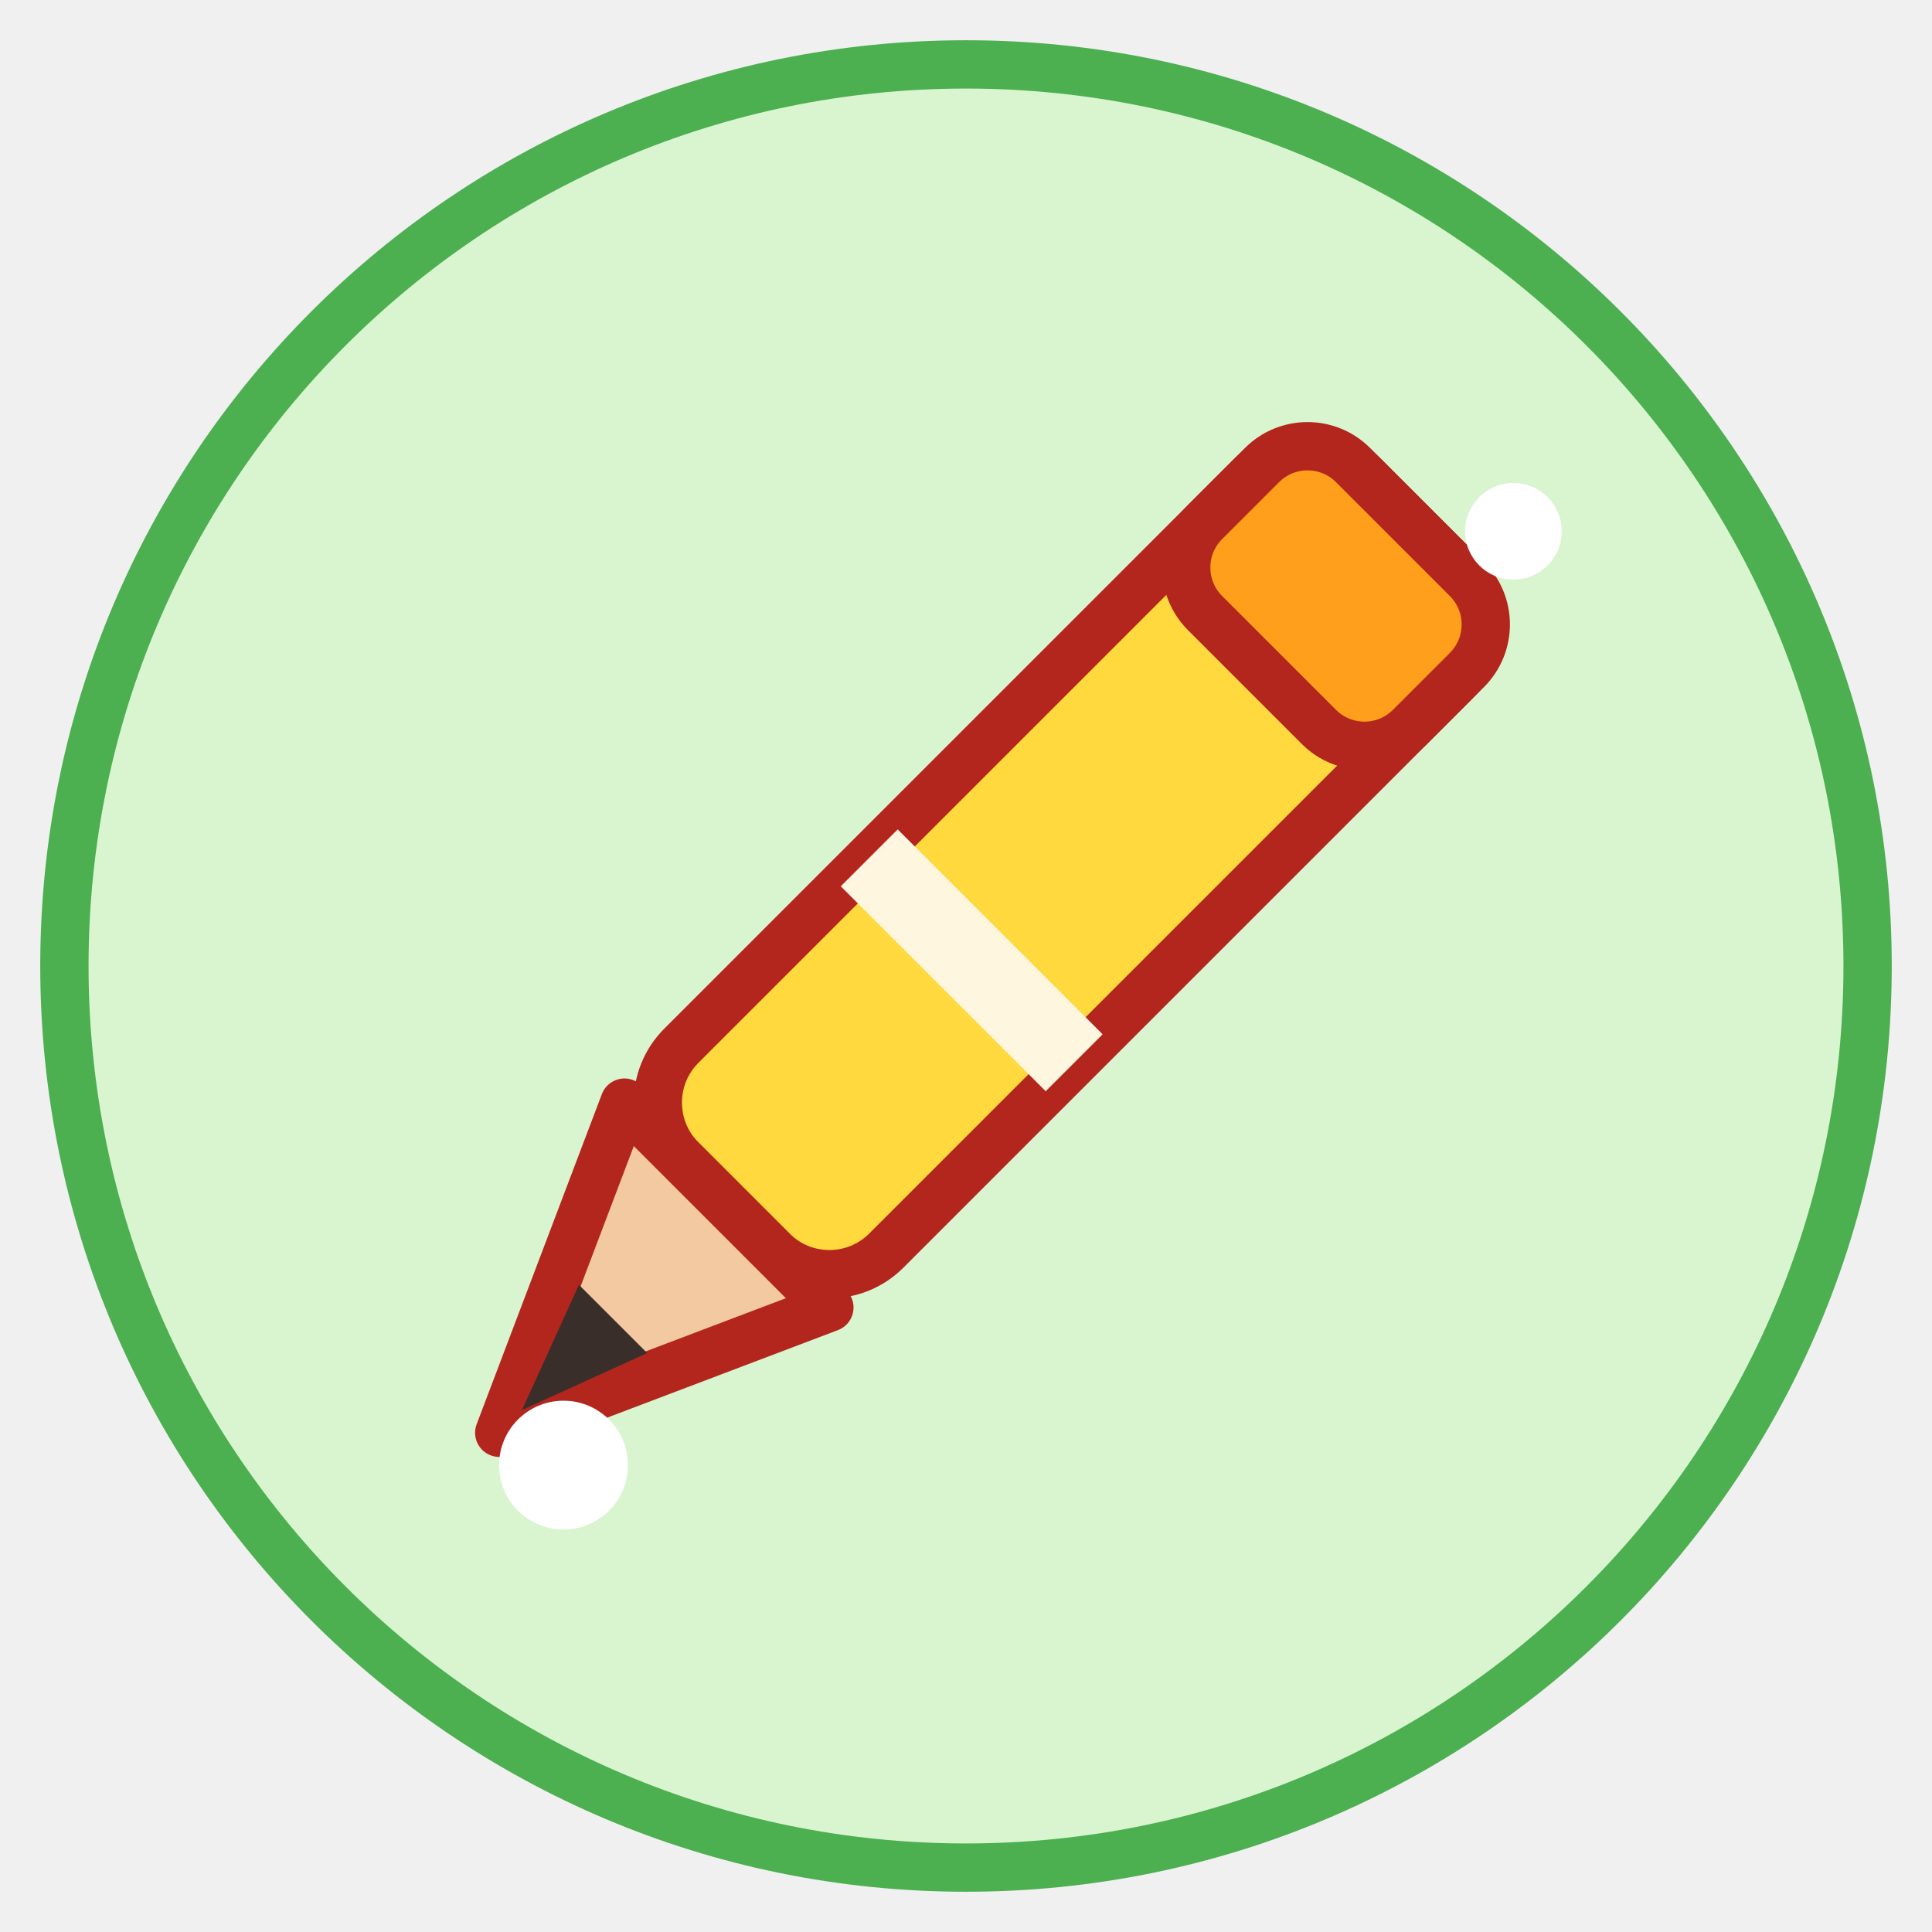
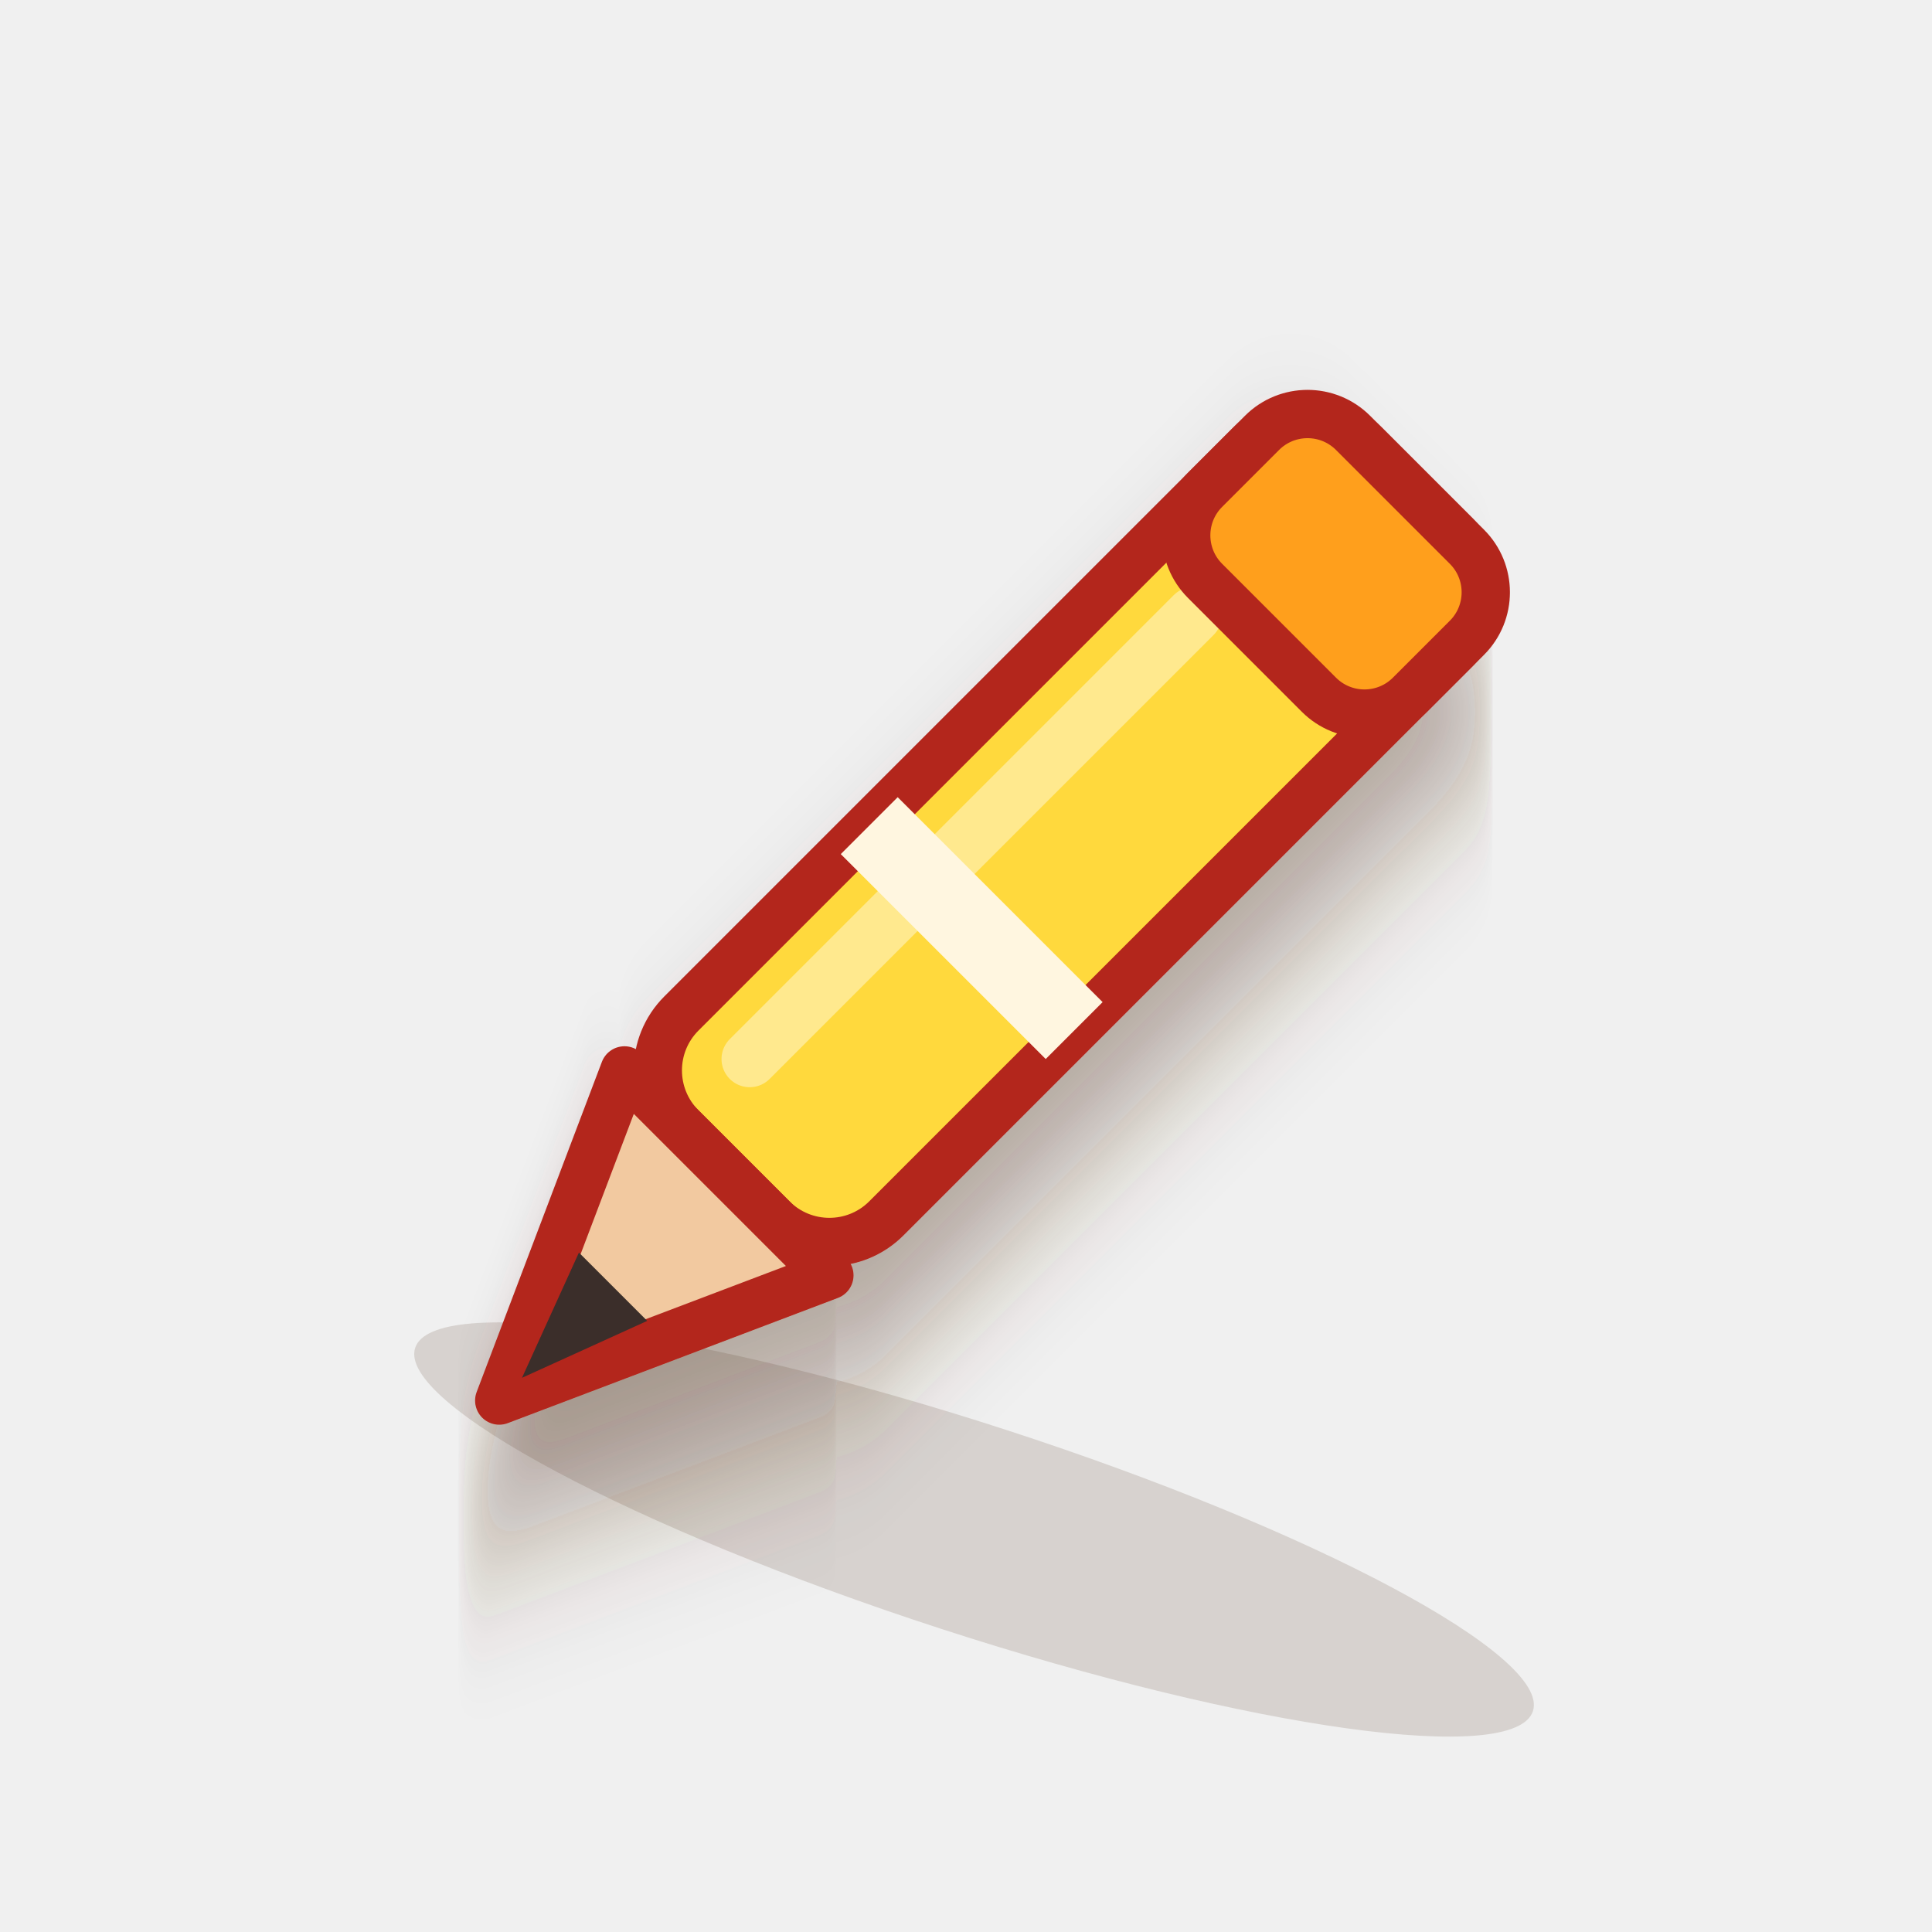
<svg xmlns="http://www.w3.org/2000/svg" viewBox="0 0 240 240" role="img" aria-label="A pen">
-   <circle cx="120" cy="120" r="112" fill="#D8F5D0" />
-   <circle cx="120" cy="120" r="112" fill="none" stroke="#4CAF50" stroke-width="6" />
-   <g transform="translate(120 120) rotate(45)">
+   <defs>
+     <filter id="shadow" x="-40%" y="-30%" width="180%" height="190%">
+       <feDropShadow dx="9" dy="12" stdDeviation="7" flood-color="#51351F" flood-opacity=".38" />
+     </filter>
+   </defs>
+   <ellipse cx="121" cy="190" rx="73" ry="13" fill="#51351F" opacity=".16" transform="rotate(18 121 190)" />
+   <g transform="translate(120 116) rotate(45)" filter="url(#shadow)">
    <rect x="-18" y="-78" width="36" height="120" rx="10" fill="#FFD93D" stroke="#B3261E" stroke-width="6" />
+     <path d="M-8 -48 V30" stroke="#FFF" stroke-width="7" stroke-linecap="round" opacity=".42" />
    <rect x="-18" y="-78" width="36" height="26" rx="8" fill="#FF9F1C" stroke="#B3261E" stroke-width="6" />
    <path d="M-18 42 L0 82 L18 42 Z" fill="#F2C9A0" stroke="#B3261E" stroke-width="6" stroke-linejoin="round" />
    <path d="M-6 62 L0 78 L6 62 Z" fill="#3A2E2A" />
    <rect x="-18" y="-6" width="36" height="10" fill="#FFF6E0" />
  </g>
-   <circle cx="70" cy="182" r="8" fill="#FFFFFF" />
-   <circle cx="188" cy="66" r="6" fill="#FFFFFF" />
</svg>
